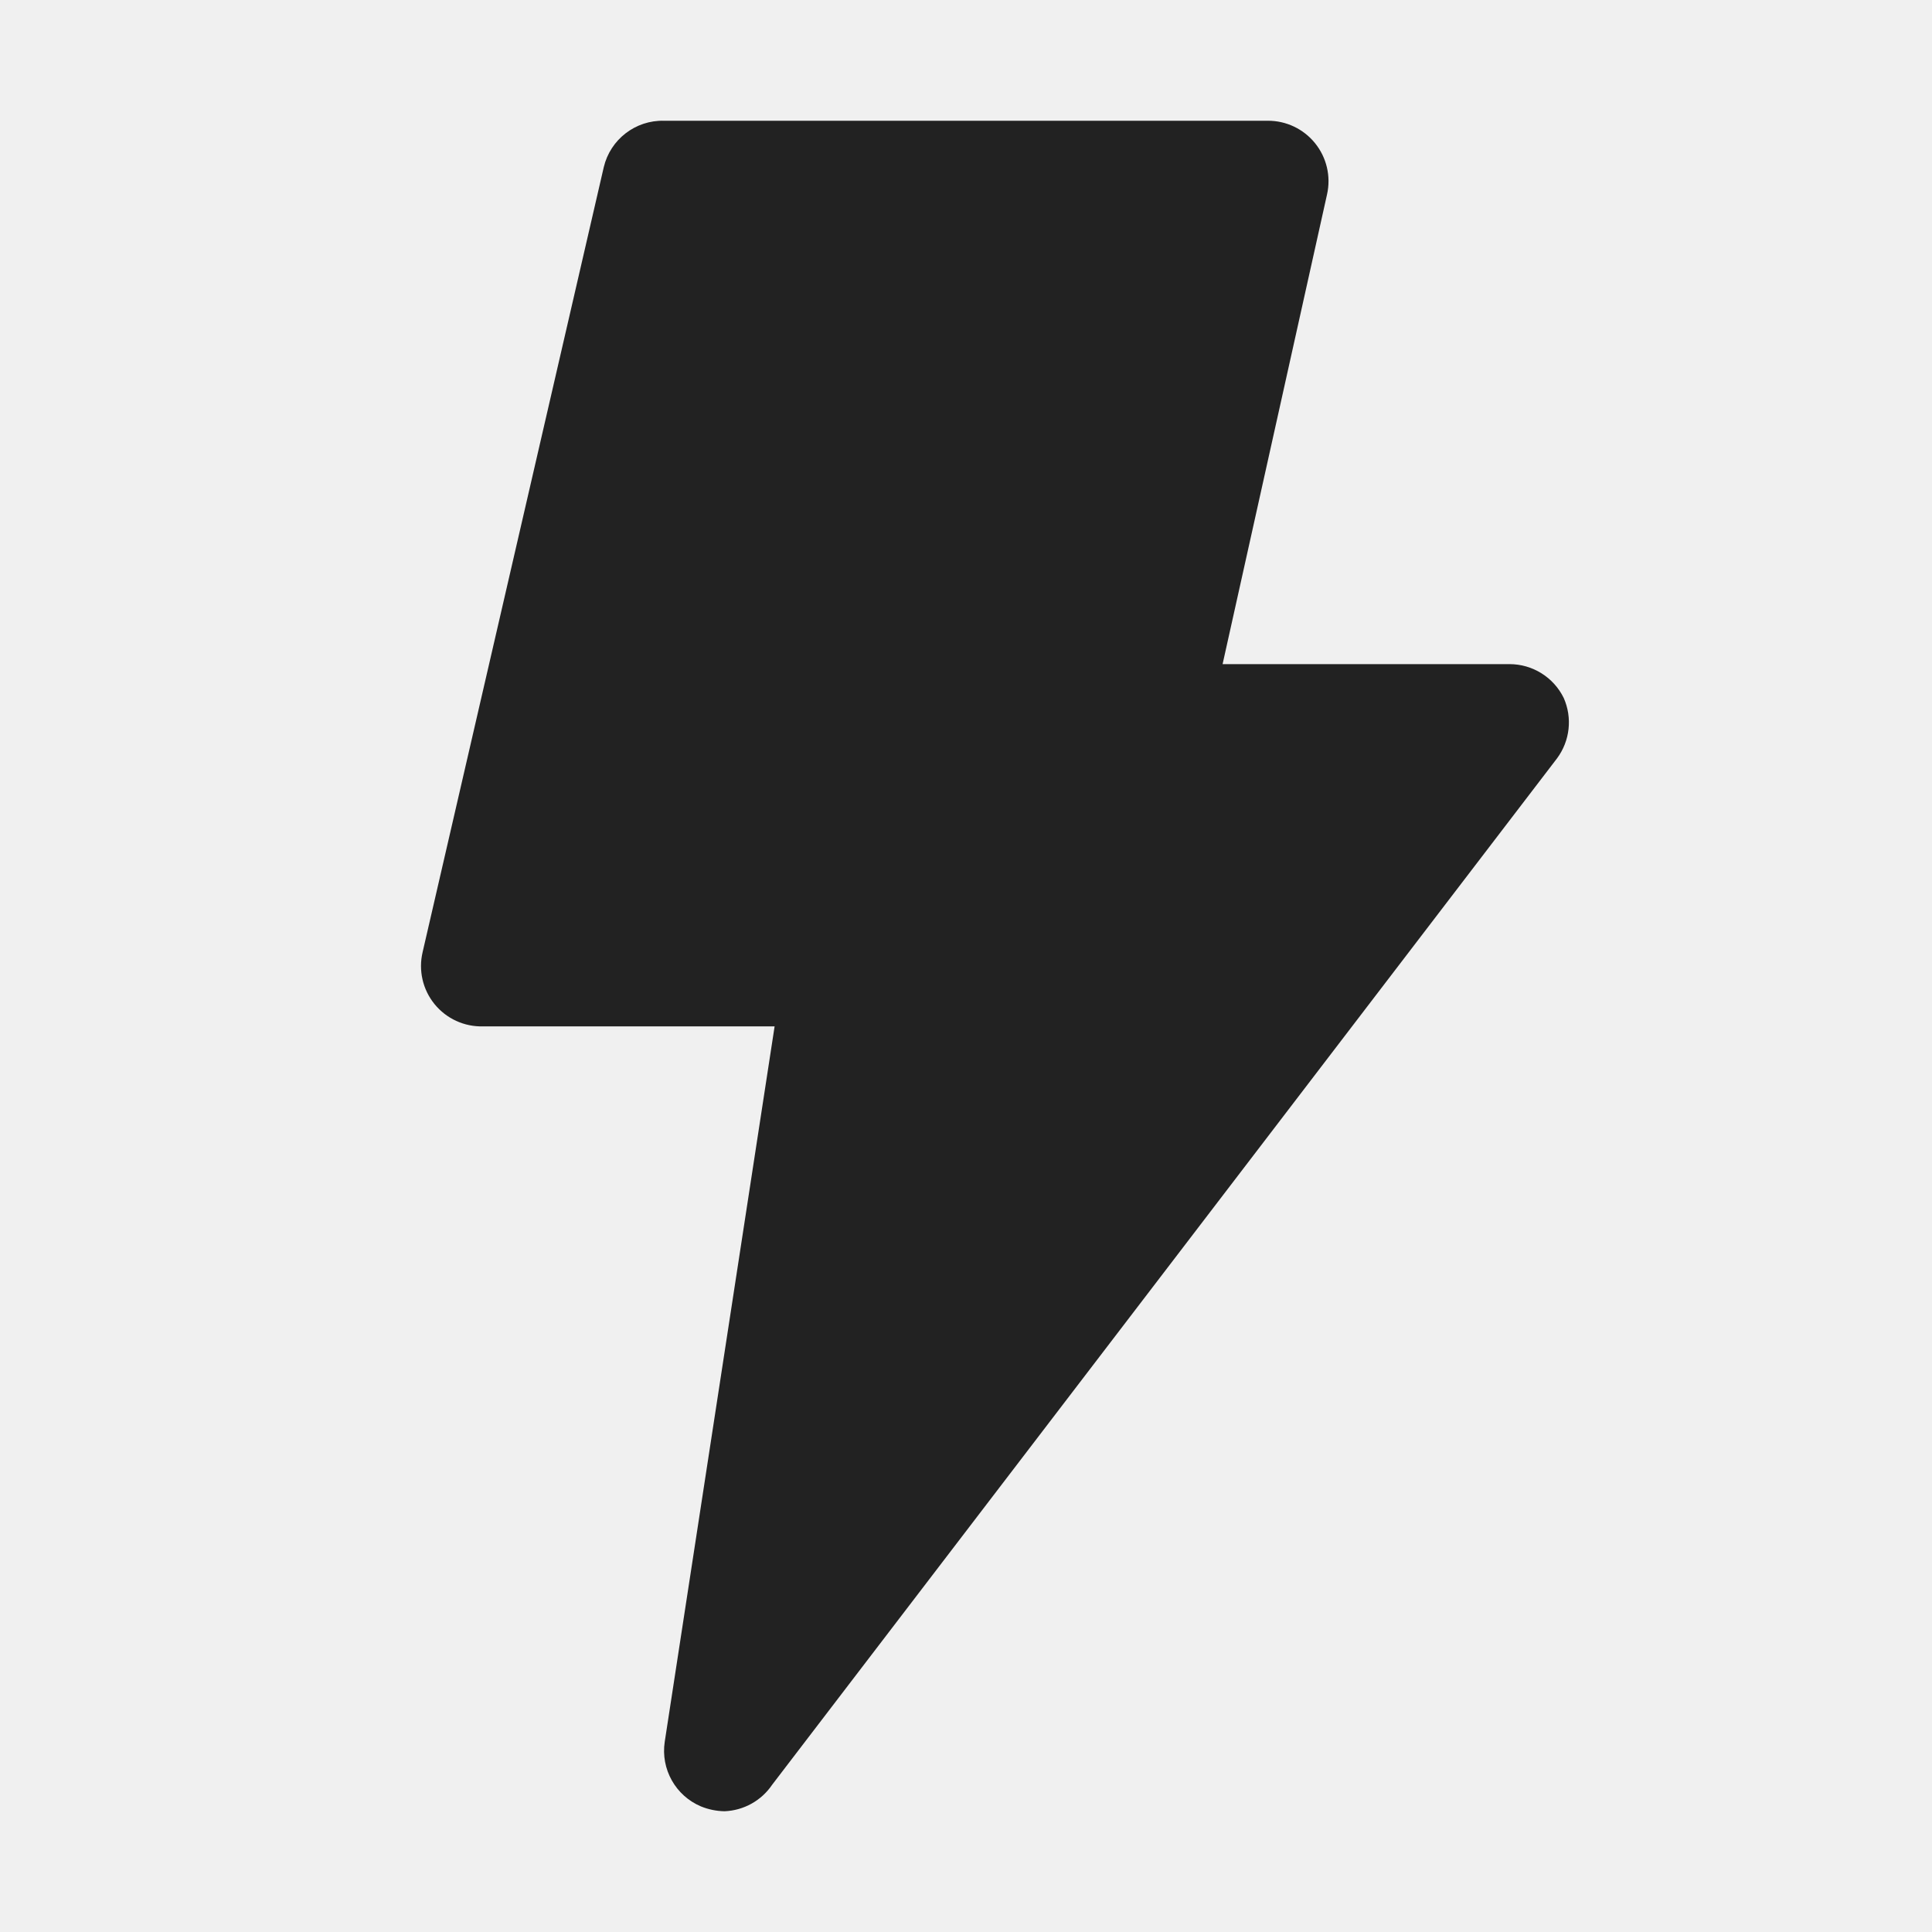
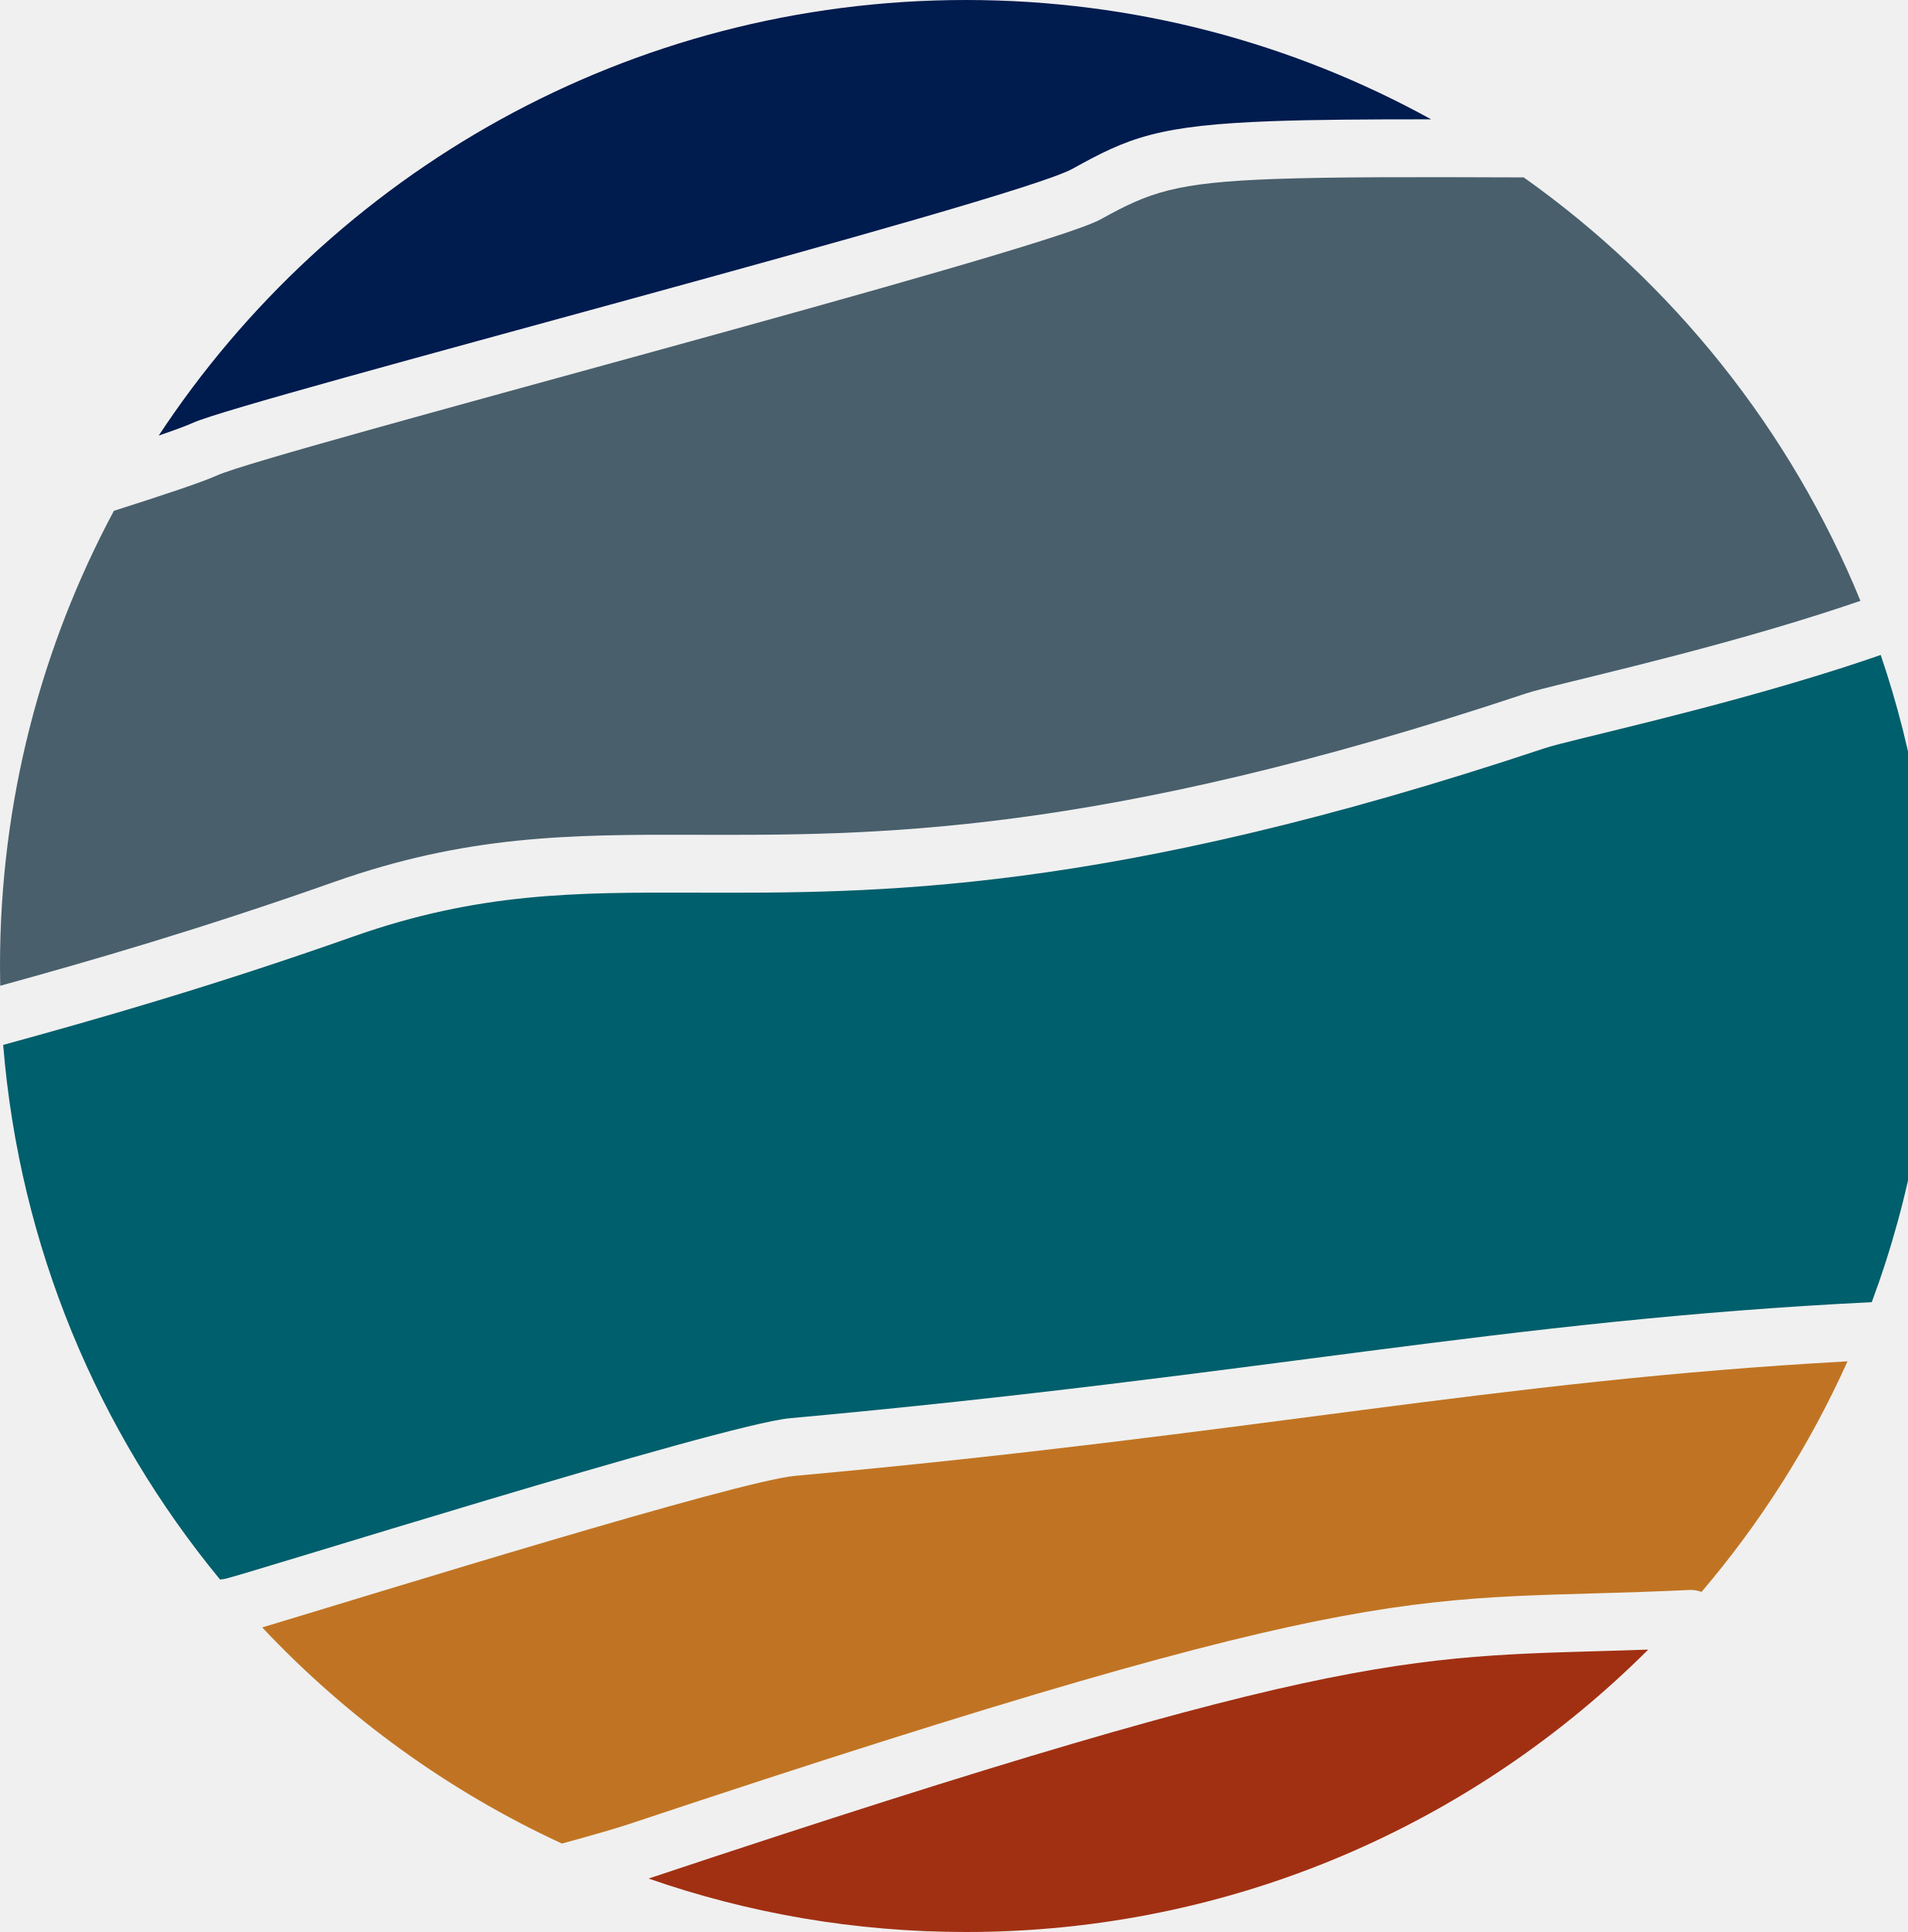
- <svg xmlns="http://www.w3.org/2000/svg" viewBox="0 0 32 32">
-   <style>
-     path {
-       fill: #222;
-     }
- 
-     @media (prefers-color-scheme: dark) {
-       path {
-         fill: #ffffff;
-       }
-     }
-   </style>
-   <path fill="currentColor" d="M11.61 29.92a1 1 0 0 1-.6-1.07L12.83 17H8a1 1 0 0 1-1-1.23l3-13A1 1 0 0 1 11 2h10a1 1 0 0 1 .78.37a1 1 0 0 1 .2.85L20.25 11H25a1 1 0 0 1 .9.56a1 1 0 0 1-.11 1l-13 17A1 1 0 0 1 12 30a1.09 1.09 0 0 1-.39-.08Z">
-   </path>
+ <svg xmlns="http://www.w3.org/2000/svg" viewBox="0 0 1580 1600">
+   <g transform="matrix(1,0,0,1,-6177.376,-1114.871)">
+     <g>
+       <g transform="matrix(1,0,0,1,-1680.441,45.91361)">
+         <g transform="matrix(2.620151,0,0,2.743938,-11876.713,-2078.367)">
+           <path d="M7531.892,1444.529C7531.85,1442.545 7531.829,1440.556 7531.829,1438.562C7531.829,1388.901 7544.86,1342.124 7567.832,1301.18C7583.096,1296.551 7595.912,1292.464 7600.449,1290.494C7616.625,1283.473 7861.184,1223.044 7879.727,1213.207C7895.137,1205.032 7903.282,1202.083 7935.058,1201.015C7952.777,1200.419 7977.353,1200.416 8013.445,1200.552C8060.516,1232.414 8097.741,1276.682 8119.877,1328.348C8115.894,1329.655 8111.846,1330.93 8107.774,1332.173C8066.278,1344.838 8022.158,1353.762 8014.333,1356.253C7877.821,1399.704 7807.17,1399.097 7750.773,1398.959C7711.697,1398.864 7679.223,1399.109 7637.43,1413.194C7594.898,1427.528 7560.456,1437.009 7531.892,1444.529Z" fill="#495f6c" />
+         </g>
+       </g>
+       <g transform="matrix(1,0,0,1,-1680.441,45.91361)">
+         <g transform="matrix(2.620151,0,0,2.743938,-11876.713,-2078.367)">
+           <path d="M7581.998,1278.471C7636.614,1199.303 7730.54,1147.01 7837.155,1147.01C7890.44,1147.01 7940.555,1160.072 7984.178,1183.023C7963.034,1183.013 7947,1183.14 7934.414,1183.563C7897.858,1184.792 7888.574,1188.537 7870.845,1197.942C7852.395,1207.73 7608.977,1267.61 7592.882,1274.597C7590.825,1275.489 7587.002,1276.833 7581.998,1278.471Z" fill="#001b4e" />
+         </g>
+       </g>
+       <g transform="matrix(1,0,0,1,-1680.441,45.91361)">
+         <g transform="matrix(2.620151,0,0,2.743938,-11876.713,-2078.367)">
+           <path d="M8126.283,1344.687C8136.784,1374.149 8142.481,1405.725 8142.481,1438.562C8142.481,1474.235 8135.757,1508.42 8123.455,1540.023C8006.962,1545.5 7929.831,1562.171 7781.585,1575.04C7759.969,1576.916 7606.257,1623.201 7602.665,1623.582C7602.246,1623.627 7601.817,1623.676 7601.379,1623.73C7562.889,1579.106 7538.01,1523.383 7532.835,1462.377C7562.427,1454.622 7598.45,1444.849 7643.517,1429.661C7683.037,1416.342 7713.775,1416.332 7750.726,1416.422C7808.369,1416.563 7880.589,1417.231 8020.116,1372.819C8027.923,1370.334 8071.943,1361.442 8113.342,1348.806C8117.699,1347.477 8122.026,1346.102 8126.283,1344.687Z" fill="#005f6c" />
+         </g>
+       </g>
+       <g transform="matrix(1,0,0,1,-1680.441,45.91361)">
+         <g transform="matrix(2.620151,0,0,2.743938,-11876.713,-2078.367)">
+           <path d="M8115.784,1557.882C8103.862,1583.203 8088.263,1606.61 8069.64,1627.482C8068.472,1627.041 8067.19,1626.825 8065.855,1626.885C7977.502,1630.903 7973.239,1620.326 7730.456,1697.601C7726.335,1698.913 7718.864,1700.959 7709.437,1703.42C7673.568,1687.607 7641.447,1665.343 7614.71,1638.19C7649.71,1628.158 7764.773,1594.034 7783.24,1592.431C7927.495,1579.909 8004.144,1563.726 8115.784,1557.882Z" fill="#c07423" />
+         </g>
+       </g>
+       <g transform="matrix(1,0,0,1,-1680.441,45.91361)">
+         <g transform="matrix(2.620151,0,0,2.743938,-11876.713,-2078.367)">
+           <path d="M8052.803,1644.878C7997.553,1697.535 7921.307,1730.114 7837.155,1730.114C7802.015,1730.114 7768.254,1724.433 7736.824,1713.982C7962.103,1642.295 7978.514,1647.405 8052.803,1644.878Z" fill="#a13012" />
+         </g>
+       </g>
+     </g>
+   </g>
</svg>
